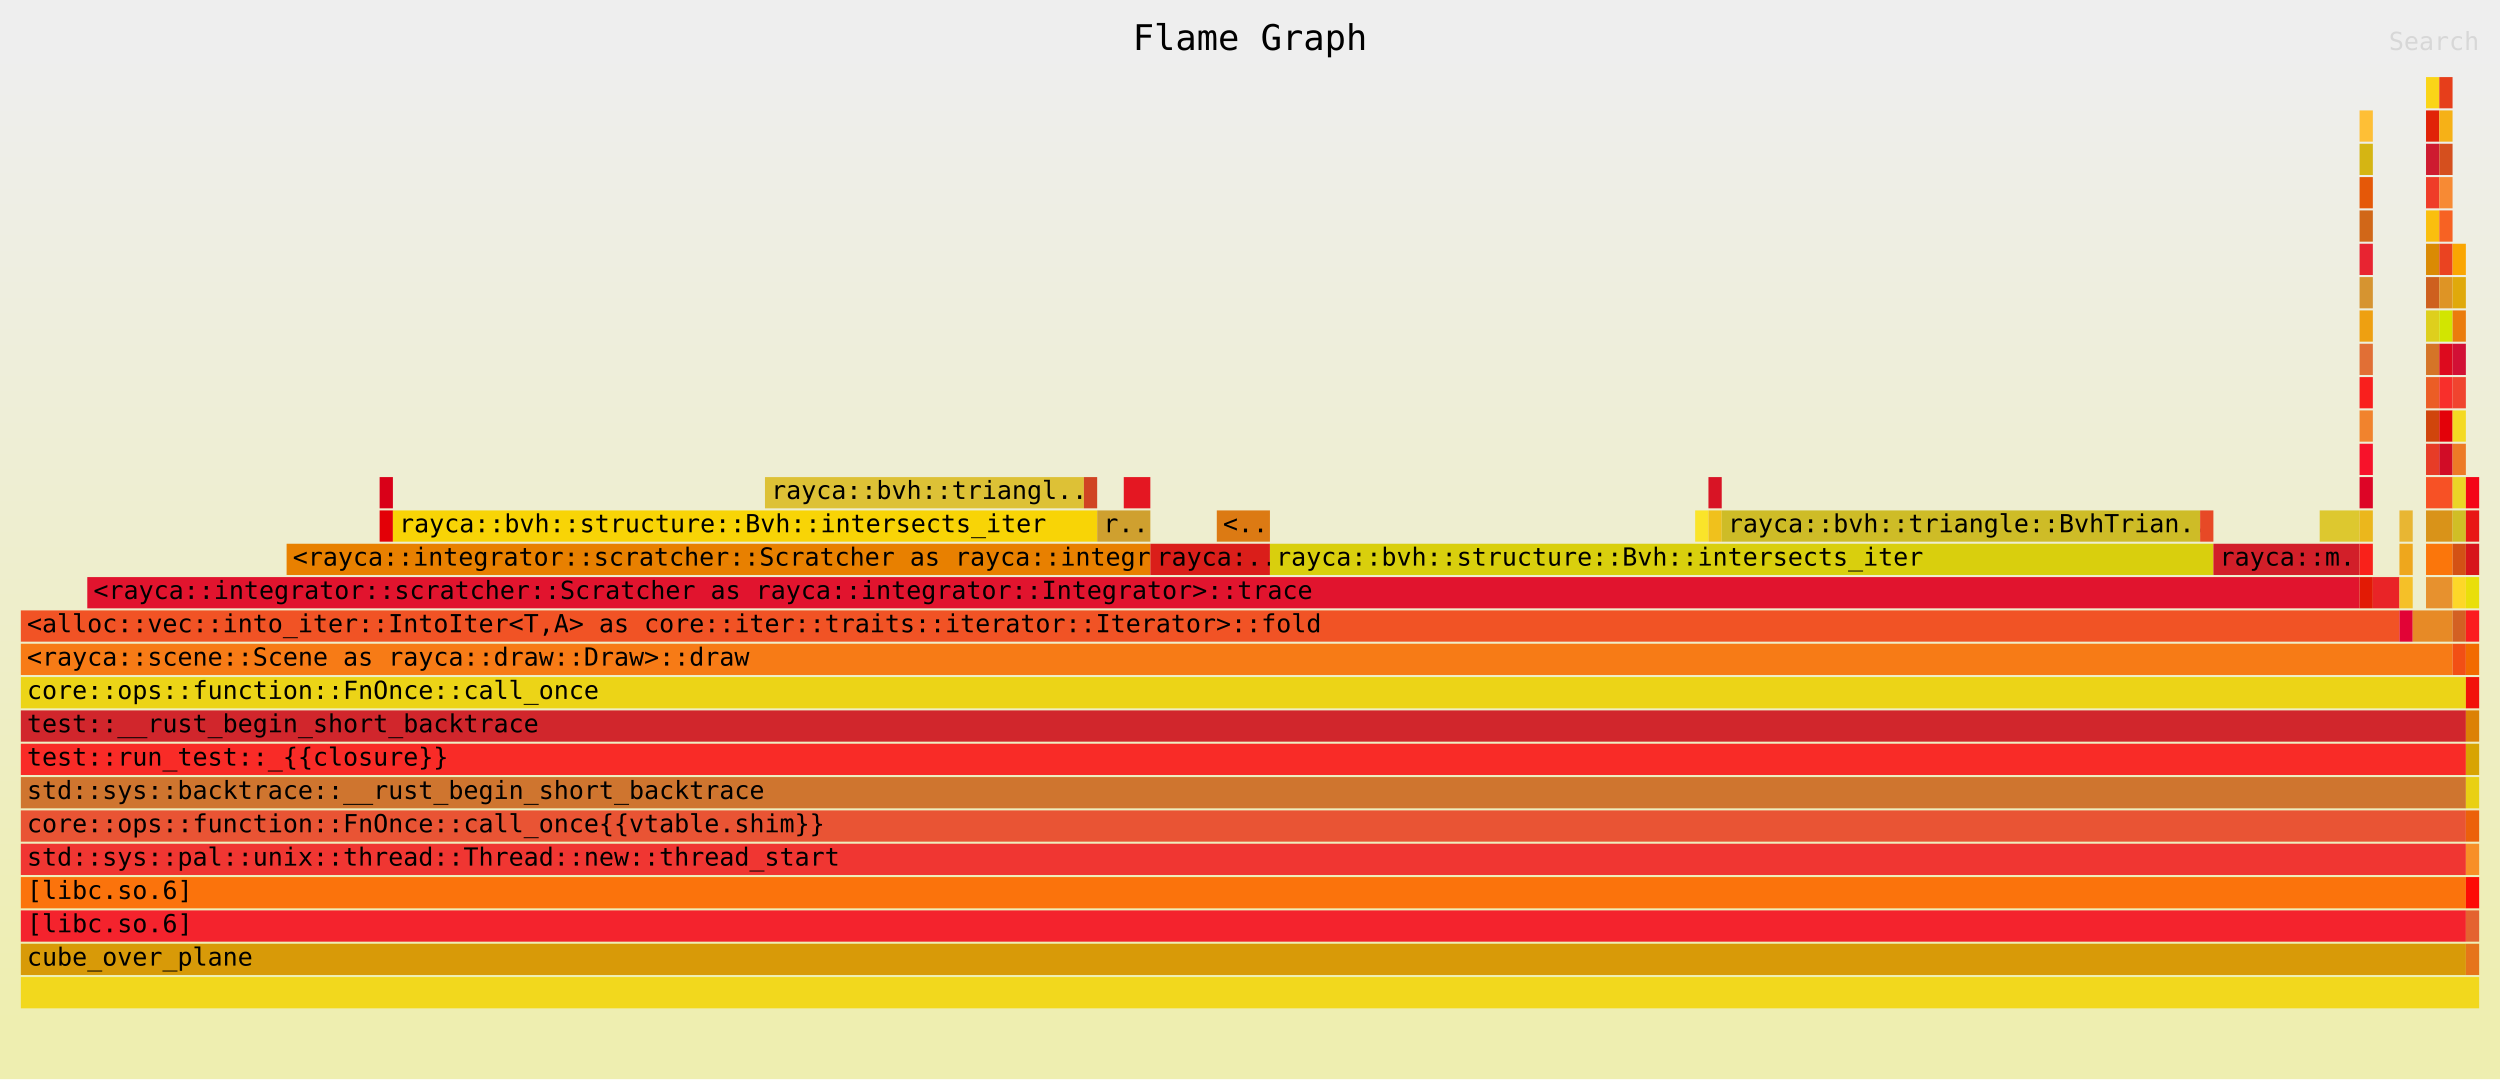
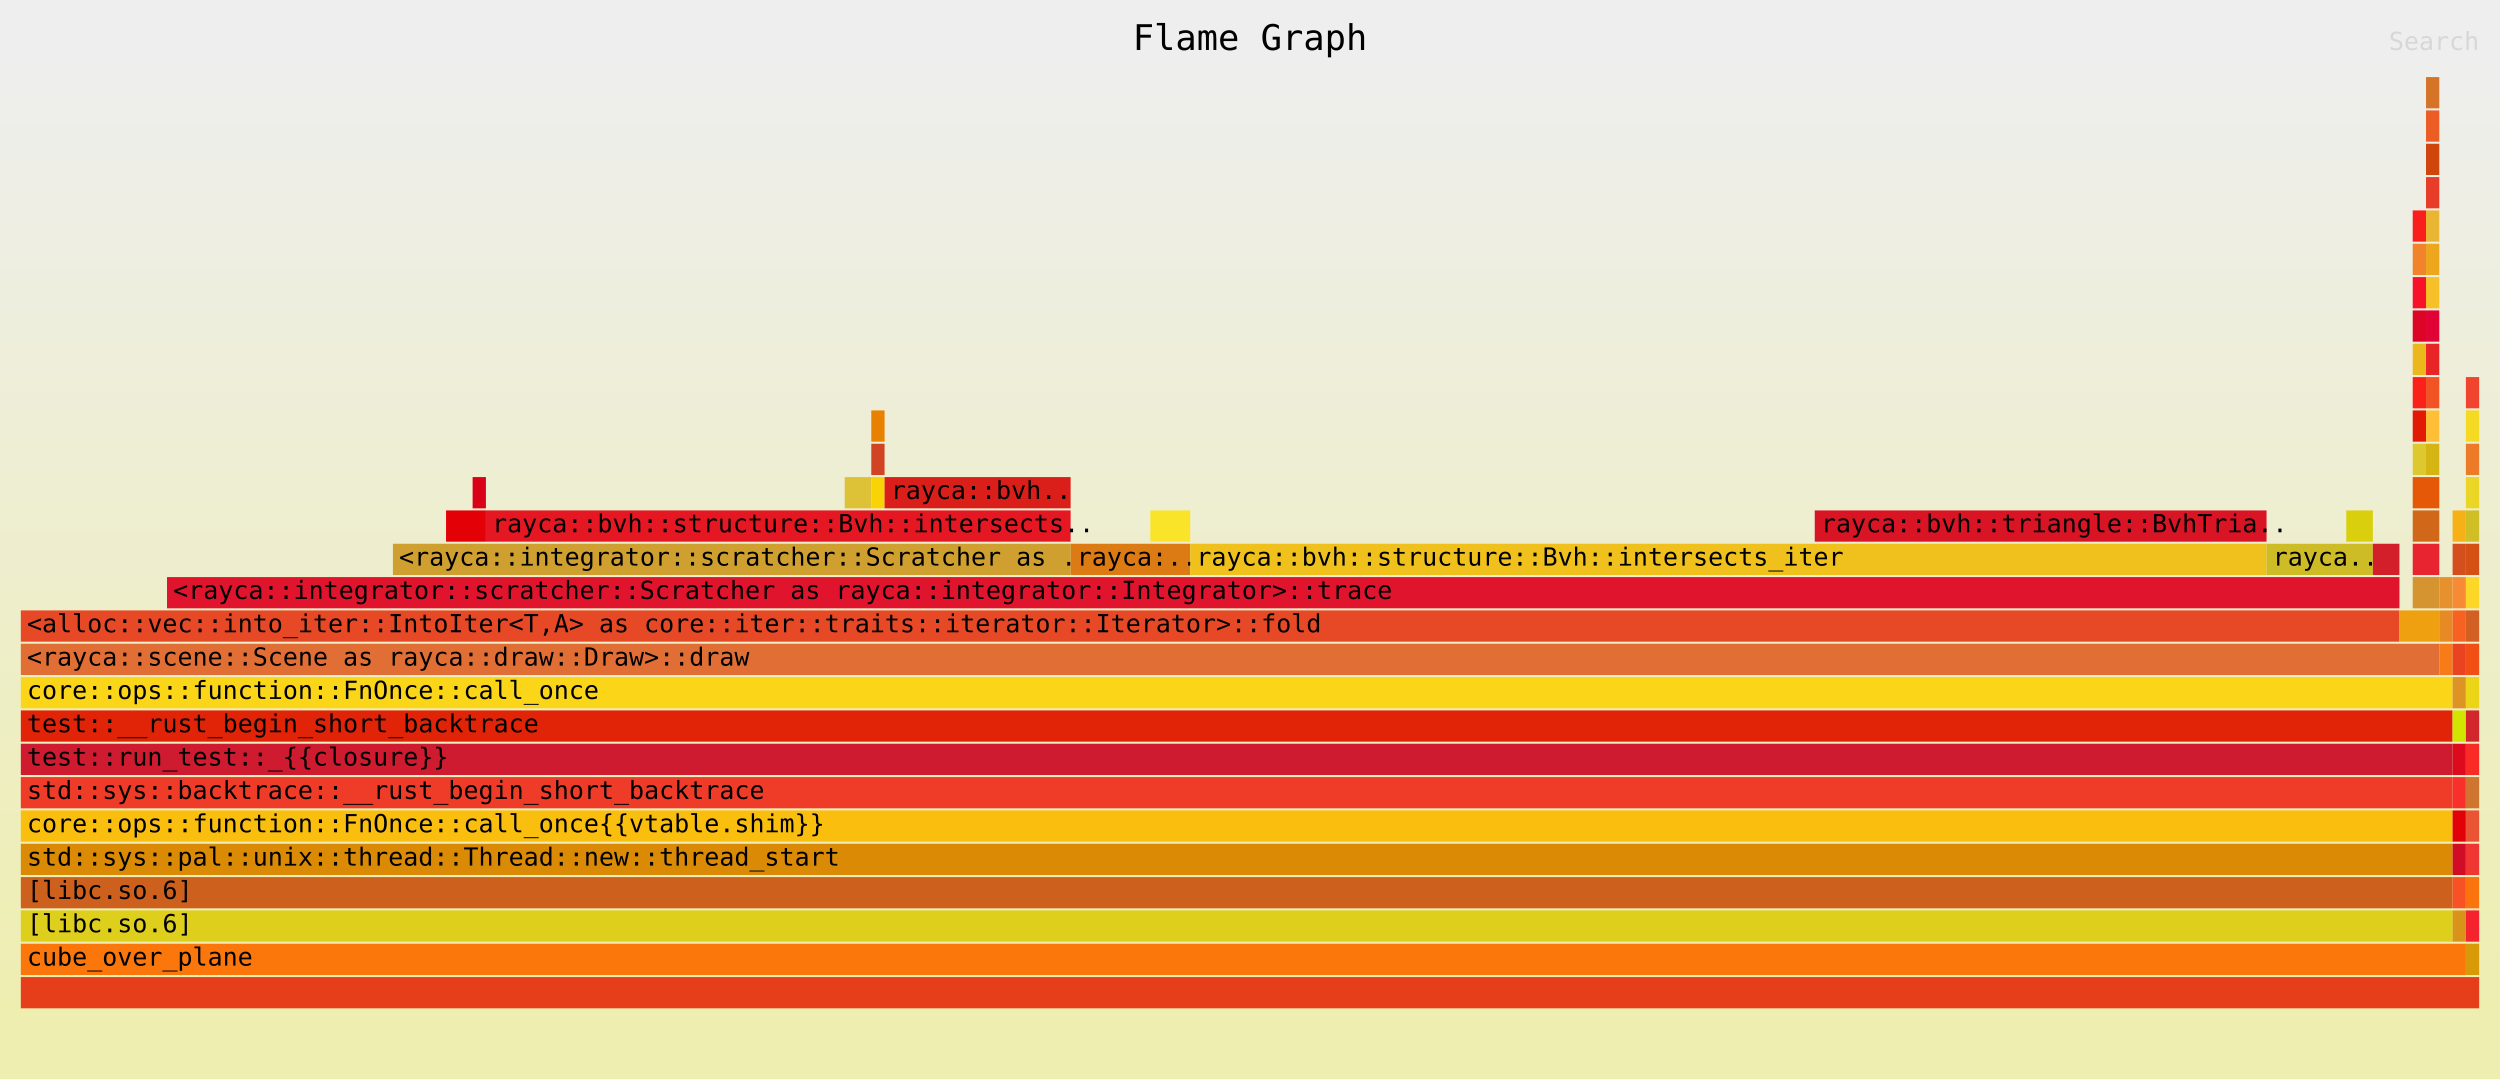
<svg xmlns="http://www.w3.org/2000/svg" xmlns:ns1="http://github.com/jonhoo/inferno" version="1.1" width="1200" height="518" viewBox="0 0 1200 518">
  <defs>
    <linearGradient id="background" y1="0" y2="1" x1="0" x2="0">
      <stop stop-color="#eeeeee" offset="5%" />
      <stop stop-color="#eeeeb0" offset="95%" />
    </linearGradient>
  </defs>
  <style type="text/css">
text { font-family:monospace; font-size:12px }
#title { text-anchor:middle; font-size:17px; }
#matched { text-anchor:end; }
#search { text-anchor:end; opacity:0.1; cursor:pointer; }
#search:hover, #search.show { opacity:1; }
#subtitle { text-anchor:middle; font-color:rgb(160,160,160); }
#unzoom { cursor:pointer; }
#frames &gt; *:hover { stroke:black; stroke-width:0.5; cursor:pointer; }
.hide { display:none; }
.parent { opacity:0.5; }
</style>
  <rect x="0" y="0" width="100%" height="518" fill="url(#background)" />
  <text id="title" fill="rgb(0,0,0)" x="50%" y="24.00">Flame Graph</text>
  <text id="details" fill="rgb(0,0,0)" x="10" y="501.00"> </text>
  <text id="unzoom" class="hide" fill="rgb(0,0,0)" x="10" y="24.00">Reset Zoom</text>
  <text id="search" fill="rgb(0,0,0)" x="1190" y="24.00">Search</text>
  <text id="matched" fill="rgb(0,0,0)" x="1190" y="501.00"> </text>
  <svg id="frames" x="10" width="1180" total_samples="185556665">
    <g>
-       <rect x="14.595%" y="245" width="0.54%" height="15" fill="rgb(227,0,7)" ns1:x="27081243" ns1:w="1003009" />
-       <text x="14.845%" y="255.50" />
-     </g>
-     <g>
-       <rect x="14.595%" y="229" width="0.54%" height="15" fill="rgb(217,0,24)" ns1:x="27081243" ns1:w="1003009" />
-       <text x="14.845%" y="239.50" />
-     </g>
-     <g>
-       <rect x="30.27%" y="229" width="12.973%" height="15" fill="rgb(221,193,54)" ns1:x="56168504" ns1:w="24072216" />
-       <text x="30.52%" y="239.50">rayca::bvh::triangl..</text>
-     </g>
-     <g>
-       <rect x="15.135%" y="245" width="28.649%" height="15" fill="rgb(248,212,6)" ns1:x="28084252" ns1:w="53159477" />
-       <text x="15.385%" y="255.50">rayca::bvh::structure::Bvh::intersects_iter</text>
-     </g>
-     <g>
-       <rect x="43.243%" y="229" width="0.54%" height="15" fill="rgb(208,68,35)" ns1:x="80240720" ns1:w="1003009" />
-       <text x="43.493%" y="239.50" />
-     </g>
-     <g>
-       <rect x="10.811%" y="261" width="35.135%" height="15" fill="rgb(232,128,0)" ns1:x="20060180" ns1:w="65195585" />
-       <text x="11.061%" y="271.50">&lt;rayca::integrator::scratcher::Scratcher as rayca::integr..</text>
-     </g>
-     <g>
-       <rect x="43.784%" y="245" width="2.162%" height="15" fill="rgb(207,160,47)" ns1:x="81243729" ns1:w="4012036" />
-       <text x="44.034%" y="255.50">r..</text>
-     </g>
-     <g>
-       <rect x="44.865%" y="229" width="1.081%" height="15" fill="rgb(228,23,34)" ns1:x="83249747" ns1:w="2006018" />
-       <text x="45.115%" y="239.50" />
-     </g>
-     <g>
-       <rect x="45.946%" y="261" width="4.865%" height="15" fill="rgb(218,30,26)" ns1:x="85255765" ns1:w="9027081" />
-       <text x="46.196%" y="271.50">rayca:..</text>
-     </g>
-     <g>
-       <rect x="48.649%" y="245" width="2.162%" height="15" fill="rgb(220,122,19)" ns1:x="90270810" ns1:w="4012036" />
-       <text x="48.899%" y="255.50">&lt;..</text>
-     </g>
-     <g>
-       <rect x="68.108%" y="245" width="0.54%" height="15" fill="rgb(250,228,42)" ns1:x="126379134" ns1:w="1003009" />
-       <text x="68.358%" y="255.50" />
-     </g>
-     <g>
-       <rect x="68.649%" y="245" width="0.54%" height="15" fill="rgb(240,193,28)" ns1:x="127382143" ns1:w="1003009" />
-       <text x="68.899%" y="255.50" />
-     </g>
-     <g>
-       <rect x="68.649%" y="229" width="0.54%" height="15" fill="rgb(216,20,37)" ns1:x="127382143" ns1:w="1003009" />
-       <text x="68.899%" y="239.50" />
-     </g>
-     <g>
-       <rect x="69.189%" y="245" width="19.459%" height="15" fill="rgb(206,188,39)" ns1:x="128385152" ns1:w="36108324" />
-       <text x="69.439%" y="255.50">rayca::bvh::triangle::BvhTrian..</text>
-     </g>
-     <g>
-       <rect x="50.811%" y="261" width="38.378%" height="15" fill="rgb(217,207,13)" ns1:x="94282846" ns1:w="71213639" />
-       <text x="51.061%" y="271.50">rayca::bvh::structure::Bvh::intersects_iter</text>
-     </g>
-     <g>
-       <rect x="88.649%" y="245" width="0.54%" height="15" fill="rgb(231,73,38)" ns1:x="164493476" ns1:w="1003009" />
-       <text x="88.899%" y="255.50" />
-     </g>
-     <g>
-       <rect x="2.703%" y="277" width="92.432%" height="15" fill="rgb(225,20,46)" ns1:x="5015045" ns1:w="171514539" />
-       <text x="2.953%" y="287.50">&lt;rayca::integrator::scratcher::Scratcher as rayca::integrator::Integrator&gt;::trace</text>
-     </g>
-     <g>
-       <rect x="89.189%" y="261" width="5.946%" height="15" fill="rgb(210,31,41)" ns1:x="165496485" ns1:w="11033099" />
-       <text x="89.439%" y="271.50">rayca::m..</text>
-     </g>
-     <g>
-       <rect x="93.513%" y="245" width="1.622%" height="15" fill="rgb(221,200,47)" ns1:x="173520557" ns1:w="3009027" />
-       <text x="93.763%" y="255.50" />
-     </g>
-     <g>
-       <rect x="95.135%" y="277" width="0.54%" height="15" fill="rgb(226,26,5)" ns1:x="176529584" ns1:w="1003009" />
-       <text x="95.385%" y="287.50" />
-     </g>
-     <g>
-       <rect x="95.135%" y="261" width="0.54%" height="15" fill="rgb(249,33,26)" ns1:x="176529584" ns1:w="1003009" />
-       <text x="95.385%" y="271.50" />
-     </g>
-     <g>
-       <rect x="95.135%" y="245" width="0.54%" height="15" fill="rgb(235,183,28)" ns1:x="176529584" ns1:w="1003009" />
-       <text x="95.385%" y="255.50" />
-     </g>
-     <g>
-       <rect x="95.135%" y="229" width="0.54%" height="15" fill="rgb(221,5,38)" ns1:x="176529584" ns1:w="1003009" />
-       <text x="95.385%" y="239.50" />
-     </g>
-     <g>
-       <rect x="95.135%" y="213" width="0.54%" height="15" fill="rgb(247,18,42)" ns1:x="176529584" ns1:w="1003009" />
-       <text x="95.385%" y="223.50" />
-     </g>
-     <g>
-       <rect x="95.135%" y="197" width="0.54%" height="15" fill="rgb(241,131,45)" ns1:x="176529584" ns1:w="1003009" />
-       <text x="95.385%" y="207.50" />
-     </g>
-     <g>
-       <rect x="95.135%" y="181" width="0.54%" height="15" fill="rgb(249,31,29)" ns1:x="176529584" ns1:w="1003009" />
-       <text x="95.385%" y="191.50" />
-     </g>
-     <g>
-       <rect x="95.135%" y="165" width="0.54%" height="15" fill="rgb(225,111,53)" ns1:x="176529584" ns1:w="1003009" />
-       <text x="95.385%" y="175.50" />
-     </g>
-     <g>
-       <rect x="95.135%" y="149" width="0.54%" height="15" fill="rgb(238,160,17)" ns1:x="176529584" ns1:w="1003009" />
-       <text x="95.385%" y="159.50" />
-     </g>
-     <g>
-       <rect x="95.135%" y="133" width="0.54%" height="15" fill="rgb(214,148,48)" ns1:x="176529584" ns1:w="1003009" />
-       <text x="95.385%" y="143.50" />
-     </g>
-     <g>
-       <rect x="95.135%" y="117" width="0.54%" height="15" fill="rgb(232,36,49)" ns1:x="176529584" ns1:w="1003009" />
-       <text x="95.385%" y="127.50" />
-     </g>
-     <g>
-       <rect x="95.135%" y="101" width="0.54%" height="15" fill="rgb(209,103,24)" ns1:x="176529584" ns1:w="1003009" />
-       <text x="95.385%" y="111.50" />
-     </g>
-     <g>
-       <rect x="95.135%" y="85" width="0.54%" height="15" fill="rgb(229,88,8)" ns1:x="176529584" ns1:w="1003009" />
-       <text x="95.385%" y="95.50" />
-     </g>
-     <g>
-       <rect x="95.135%" y="69" width="0.54%" height="15" fill="rgb(213,181,19)" ns1:x="176529584" ns1:w="1003009" />
-       <text x="95.385%" y="79.50" />
-     </g>
-     <g>
-       <rect x="95.135%" y="53" width="0.54%" height="15" fill="rgb(254,191,54)" ns1:x="176529584" ns1:w="1003009" />
-       <text x="95.385%" y="63.50" />
-     </g>
-     <g>
-       <rect x="0%" y="293" width="96.757%" height="15" fill="rgb(241,83,37)" ns1:x="0" ns1:w="179538611" />
+       <rect x="17.297%" y="245" width="1.622%" height="15" fill="rgb(227,0,7)" ns1:x="32096288" ns1:w="3009027" />
+       <text x="17.547%" y="255.50" />
+     </g>
+     <g>
+       <rect x="18.378%" y="229" width="0.54%" height="15" fill="rgb(217,0,24)" ns1:x="34102306" ns1:w="1003009" />
+       <text x="18.628%" y="239.50" />
+     </g>
+     <g>
+       <rect x="33.514%" y="229" width="1.081%" height="15" fill="rgb(221,193,54)" ns1:x="62186558" ns1:w="2006018" />
+       <text x="33.764%" y="239.50" />
+     </g>
+     <g>
+       <rect x="34.595%" y="229" width="0.54%" height="15" fill="rgb(248,212,6)" ns1:x="64192576" ns1:w="1003009" />
+       <text x="34.845%" y="239.50" />
+     </g>
+     <g>
+       <rect x="34.595%" y="213" width="0.54%" height="15" fill="rgb(208,68,35)" ns1:x="64192576" ns1:w="1003009" />
+       <text x="34.845%" y="223.50" />
+     </g>
+     <g>
+       <rect x="34.595%" y="197" width="0.54%" height="15" fill="rgb(232,128,0)" ns1:x="64192576" ns1:w="1003009" />
+       <text x="34.845%" y="207.50" />
+     </g>
+     <g>
+       <rect x="15.135%" y="261" width="27.568%" height="15" fill="rgb(207,160,47)" ns1:x="28084252" ns1:w="51153459" />
+       <text x="15.385%" y="271.50">&lt;rayca::integrator::scratcher::Scratcher as ..</text>
+     </g>
+     <g>
+       <rect x="18.919%" y="245" width="23.784%" height="15" fill="rgb(228,23,34)" ns1:x="35105315" ns1:w="44132396" />
+       <text x="19.169%" y="255.50">rayca::bvh::structure::Bvh::intersects..</text>
+     </g>
+     <g>
+       <rect x="35.135%" y="229" width="7.568%" height="15" fill="rgb(218,30,26)" ns1:x="65195585" ns1:w="14042126" />
+       <text x="35.385%" y="239.50">rayca::bvh..</text>
+     </g>
+     <g>
+       <rect x="42.703%" y="261" width="4.865%" height="15" fill="rgb(220,122,19)" ns1:x="79237711" ns1:w="9027081" />
+       <text x="42.953%" y="271.50">rayca:..</text>
+     </g>
+     <g>
+       <rect x="45.946%" y="245" width="1.622%" height="15" fill="rgb(250,228,42)" ns1:x="85255765" ns1:w="3009027" />
+       <text x="46.196%" y="255.50" />
+     </g>
+     <g>
+       <rect x="47.568%" y="261" width="43.784%" height="15" fill="rgb(240,193,28)" ns1:x="88264792" ns1:w="81243729" />
+       <text x="47.818%" y="271.50">rayca::bvh::structure::Bvh::intersects_iter</text>
+     </g>
+     <g>
+       <rect x="72.973%" y="245" width="18.378%" height="15" fill="rgb(216,20,37)" ns1:x="135406215" ns1:w="34102306" />
+       <text x="73.223%" y="255.50">rayca::bvh::triangle::BvhTria..</text>
+     </g>
+     <g>
+       <rect x="91.351%" y="261" width="4.324%" height="15" fill="rgb(206,188,39)" ns1:x="169508521" ns1:w="8024072" />
+       <text x="91.601%" y="271.50">rayca..</text>
+     </g>
+     <g>
+       <rect x="94.595%" y="245" width="1.081%" height="15" fill="rgb(217,207,13)" ns1:x="175526575" ns1:w="2006018" />
+       <text x="94.845%" y="255.50" />
+     </g>
+     <g>
+       <rect x="0%" y="293" width="96.757%" height="15" fill="rgb(231,73,38)" ns1:x="0" ns1:w="179538611" />
      <text x="0.25%" y="303.50">&lt;alloc::vec::into_iter::IntoIter&lt;T,A&gt; as core::iter::traits::iterator::Iterator&gt;::fold</text>
    </g>
    <g>
-       <rect x="95.676%" y="277" width="1.081%" height="15" fill="rgb(233,36,39)" ns1:x="177532593" ns1:w="2006018" />
-       <text x="95.926%" y="287.50" />
-     </g>
-     <g>
-       <rect x="96.757%" y="293" width="0.54%" height="15" fill="rgb(226,3,54)" ns1:x="179538611" ns1:w="1003009" />
+       <rect x="5.946%" y="277" width="90.811%" height="15" fill="rgb(225,20,46)" ns1:x="11033099" ns1:w="168505512" />
+       <text x="6.196%" y="287.50">&lt;rayca::integrator::scratcher::Scratcher as rayca::integrator::Integrator&gt;::trace</text>
+     </g>
+     <g>
+       <rect x="95.676%" y="261" width="1.081%" height="15" fill="rgb(210,31,41)" ns1:x="177532593" ns1:w="2006018" />
+       <text x="95.926%" y="271.50" />
+     </g>
+     <g>
+       <rect x="97.297%" y="213" width="0.54%" height="15" fill="rgb(221,200,47)" ns1:x="180541620" ns1:w="1003009" />
+       <text x="97.547%" y="223.50" />
+     </g>
+     <g>
+       <rect x="97.297%" y="197" width="0.54%" height="15" fill="rgb(226,26,5)" ns1:x="180541620" ns1:w="1003009" />
+       <text x="97.547%" y="207.50" />
+     </g>
+     <g>
+       <rect x="97.297%" y="181" width="0.54%" height="15" fill="rgb(249,33,26)" ns1:x="180541620" ns1:w="1003009" />
+       <text x="97.547%" y="191.50" />
+     </g>
+     <g>
+       <rect x="97.297%" y="165" width="0.54%" height="15" fill="rgb(235,183,28)" ns1:x="180541620" ns1:w="1003009" />
+       <text x="97.547%" y="175.50" />
+     </g>
+     <g>
+       <rect x="97.297%" y="149" width="0.54%" height="15" fill="rgb(221,5,38)" ns1:x="180541620" ns1:w="1003009" />
+       <text x="97.547%" y="159.50" />
+     </g>
+     <g>
+       <rect x="97.297%" y="133" width="0.54%" height="15" fill="rgb(247,18,42)" ns1:x="180541620" ns1:w="1003009" />
+       <text x="97.547%" y="143.50" />
+     </g>
+     <g>
+       <rect x="97.297%" y="117" width="0.54%" height="15" fill="rgb(241,131,45)" ns1:x="180541620" ns1:w="1003009" />
+       <text x="97.547%" y="127.50" />
+     </g>
+     <g>
+       <rect x="97.297%" y="101" width="0.54%" height="15" fill="rgb(249,31,29)" ns1:x="180541620" ns1:w="1003009" />
+       <text x="97.547%" y="111.50" />
+     </g>
+     <g>
+       <rect x="0%" y="309" width="98.378%" height="15" fill="rgb(225,111,53)" ns1:x="0" ns1:w="182547638" />
+       <text x="0.25%" y="319.50">&lt;rayca::scene::Scene as rayca::draw::Draw&gt;::draw</text>
+     </g>
+     <g>
+       <rect x="96.757%" y="293" width="1.622%" height="15" fill="rgb(238,160,17)" ns1:x="179538611" ns1:w="3009027" />
      <text x="97.007%" y="303.50" />
    </g>
    <g>
-       <rect x="96.757%" y="277" width="0.54%" height="15" fill="rgb(245,192,40)" ns1:x="179538611" ns1:w="1003009" />
-       <text x="97.007%" y="287.50" />
-     </g>
-     <g>
-       <rect x="96.757%" y="261" width="0.54%" height="15" fill="rgb(238,167,29)" ns1:x="179538611" ns1:w="1003009" />
-       <text x="97.007%" y="271.50" />
-     </g>
-     <g>
-       <rect x="96.757%" y="245" width="0.54%" height="15" fill="rgb(232,182,51)" ns1:x="179538611" ns1:w="1003009" />
-       <text x="97.007%" y="255.50" />
-     </g>
-     <g>
-       <rect x="97.838%" y="213" width="0.54%" height="15" fill="rgb(231,60,39)" ns1:x="181544629" ns1:w="1003009" />
+       <rect x="97.297%" y="277" width="1.081%" height="15" fill="rgb(214,148,48)" ns1:x="180541620" ns1:w="2006018" />
+       <text x="97.547%" y="287.50" />
+     </g>
+     <g>
+       <rect x="97.297%" y="261" width="1.081%" height="15" fill="rgb(232,36,49)" ns1:x="180541620" ns1:w="2006018" />
+       <text x="97.547%" y="271.50" />
+     </g>
+     <g>
+       <rect x="97.297%" y="245" width="1.081%" height="15" fill="rgb(209,103,24)" ns1:x="180541620" ns1:w="2006018" />
+       <text x="97.547%" y="255.50" />
+     </g>
+     <g>
+       <rect x="97.297%" y="229" width="1.081%" height="15" fill="rgb(229,88,8)" ns1:x="180541620" ns1:w="2006018" />
+       <text x="97.547%" y="239.50" />
+     </g>
+     <g>
+       <rect x="97.838%" y="213" width="0.54%" height="15" fill="rgb(213,181,19)" ns1:x="181544629" ns1:w="1003009" />
      <text x="98.088%" y="223.50" />
    </g>
    <g>
-       <rect x="97.838%" y="197" width="0.54%" height="15" fill="rgb(208,69,12)" ns1:x="181544629" ns1:w="1003009" />
+       <rect x="97.838%" y="197" width="0.54%" height="15" fill="rgb(254,191,54)" ns1:x="181544629" ns1:w="1003009" />
      <text x="98.088%" y="207.50" />
    </g>
    <g>
-       <rect x="97.838%" y="181" width="0.54%" height="15" fill="rgb(235,93,37)" ns1:x="181544629" ns1:w="1003009" />
+       <rect x="97.838%" y="181" width="0.54%" height="15" fill="rgb(241,83,37)" ns1:x="181544629" ns1:w="1003009" />
      <text x="98.088%" y="191.50" />
    </g>
    <g>
-       <rect x="97.838%" y="165" width="0.54%" height="15" fill="rgb(213,116,39)" ns1:x="181544629" ns1:w="1003009" />
+       <rect x="97.838%" y="165" width="0.54%" height="15" fill="rgb(233,36,39)" ns1:x="181544629" ns1:w="1003009" />
      <text x="98.088%" y="175.50" />
    </g>
    <g>
-       <rect x="97.838%" y="149" width="0.54%" height="15" fill="rgb(222,207,29)" ns1:x="181544629" ns1:w="1003009" />
+       <rect x="97.838%" y="149" width="0.54%" height="15" fill="rgb(226,3,54)" ns1:x="181544629" ns1:w="1003009" />
      <text x="98.088%" y="159.50" />
    </g>
    <g>
-       <rect x="97.838%" y="133" width="0.54%" height="15" fill="rgb(206,96,30)" ns1:x="181544629" ns1:w="1003009" />
+       <rect x="97.838%" y="133" width="0.54%" height="15" fill="rgb(245,192,40)" ns1:x="181544629" ns1:w="1003009" />
      <text x="98.088%" y="143.50" />
    </g>
    <g>
-       <rect x="97.838%" y="117" width="0.54%" height="15" fill="rgb(218,138,4)" ns1:x="181544629" ns1:w="1003009" />
+       <rect x="97.838%" y="117" width="0.54%" height="15" fill="rgb(238,167,29)" ns1:x="181544629" ns1:w="1003009" />
      <text x="98.088%" y="127.50" />
    </g>
    <g>
-       <rect x="97.838%" y="101" width="0.54%" height="15" fill="rgb(250,191,14)" ns1:x="181544629" ns1:w="1003009" />
+       <rect x="97.838%" y="101" width="0.54%" height="15" fill="rgb(232,182,51)" ns1:x="181544629" ns1:w="1003009" />
      <text x="98.088%" y="111.50" />
    </g>
    <g>
-       <rect x="97.838%" y="85" width="0.54%" height="15" fill="rgb(239,60,40)" ns1:x="181544629" ns1:w="1003009" />
+       <rect x="97.838%" y="85" width="0.54%" height="15" fill="rgb(231,60,39)" ns1:x="181544629" ns1:w="1003009" />
      <text x="98.088%" y="95.50" />
    </g>
    <g>
-       <rect x="97.838%" y="69" width="0.54%" height="15" fill="rgb(206,27,48)" ns1:x="181544629" ns1:w="1003009" />
+       <rect x="97.838%" y="69" width="0.54%" height="15" fill="rgb(208,69,12)" ns1:x="181544629" ns1:w="1003009" />
      <text x="98.088%" y="79.50" />
    </g>
    <g>
-       <rect x="97.838%" y="53" width="0.54%" height="15" fill="rgb(225,35,8)" ns1:x="181544629" ns1:w="1003009" />
+       <rect x="97.838%" y="53" width="0.54%" height="15" fill="rgb(235,93,37)" ns1:x="181544629" ns1:w="1003009" />
      <text x="98.088%" y="63.50" />
    </g>
    <g>
-       <rect x="97.838%" y="37" width="0.54%" height="15" fill="rgb(250,213,24)" ns1:x="181544629" ns1:w="1003009" />
+       <rect x="97.838%" y="37" width="0.54%" height="15" fill="rgb(213,116,39)" ns1:x="181544629" ns1:w="1003009" />
      <text x="98.088%" y="47.50" />
    </g>
    <g>
-       <rect x="0%" y="309" width="98.919%" height="15" fill="rgb(247,123,22)" ns1:x="0" ns1:w="183550647" />
-       <text x="0.25%" y="319.50">&lt;rayca::scene::Scene as rayca::draw::Draw&gt;::draw</text>
-     </g>
-     <g>
-       <rect x="97.297%" y="293" width="1.622%" height="15" fill="rgb(231,138,38)" ns1:x="180541620" ns1:w="3009027" />
-       <text x="97.547%" y="303.50" />
-     </g>
-     <g>
-       <rect x="97.838%" y="277" width="1.081%" height="15" fill="rgb(231,145,46)" ns1:x="181544629" ns1:w="2006018" />
-       <text x="98.088%" y="287.50" />
-     </g>
-     <g>
-       <rect x="97.838%" y="261" width="1.081%" height="15" fill="rgb(251,118,11)" ns1:x="181544629" ns1:w="2006018" />
-       <text x="98.088%" y="271.50" />
-     </g>
-     <g>
-       <rect x="97.838%" y="245" width="1.081%" height="15" fill="rgb(217,147,25)" ns1:x="181544629" ns1:w="2006018" />
-       <text x="98.088%" y="255.50" />
-     </g>
-     <g>
-       <rect x="97.838%" y="229" width="1.081%" height="15" fill="rgb(247,81,37)" ns1:x="181544629" ns1:w="2006018" />
-       <text x="98.088%" y="239.50" />
-     </g>
-     <g>
-       <rect x="98.378%" y="213" width="0.54%" height="15" fill="rgb(209,12,38)" ns1:x="182547638" ns1:w="1003009" />
-       <text x="98.628%" y="223.50" />
-     </g>
-     <g>
-       <rect x="98.378%" y="197" width="0.54%" height="15" fill="rgb(227,1,9)" ns1:x="182547638" ns1:w="1003009" />
-       <text x="98.628%" y="207.50" />
-     </g>
-     <g>
-       <rect x="98.378%" y="181" width="0.54%" height="15" fill="rgb(248,47,43)" ns1:x="182547638" ns1:w="1003009" />
-       <text x="98.628%" y="191.50" />
-     </g>
-     <g>
-       <rect x="98.378%" y="165" width="0.54%" height="15" fill="rgb(221,10,30)" ns1:x="182547638" ns1:w="1003009" />
-       <text x="98.628%" y="175.50" />
-     </g>
-     <g>
-       <rect x="98.378%" y="149" width="0.54%" height="15" fill="rgb(210,229,1)" ns1:x="182547638" ns1:w="1003009" />
-       <text x="98.628%" y="159.50" />
-     </g>
-     <g>
-       <rect x="98.378%" y="133" width="0.54%" height="15" fill="rgb(222,148,37)" ns1:x="182547638" ns1:w="1003009" />
-       <text x="98.628%" y="143.50" />
-     </g>
-     <g>
-       <rect x="98.378%" y="117" width="0.54%" height="15" fill="rgb(234,67,33)" ns1:x="182547638" ns1:w="1003009" />
-       <text x="98.628%" y="127.50" />
-     </g>
-     <g>
-       <rect x="98.378%" y="101" width="0.54%" height="15" fill="rgb(247,98,35)" ns1:x="182547638" ns1:w="1003009" />
-       <text x="98.628%" y="111.50" />
-     </g>
-     <g>
-       <rect x="98.378%" y="85" width="0.54%" height="15" fill="rgb(247,138,52)" ns1:x="182547638" ns1:w="1003009" />
-       <text x="98.628%" y="95.50" />
-     </g>
-     <g>
-       <rect x="98.378%" y="69" width="0.54%" height="15" fill="rgb(213,79,30)" ns1:x="182547638" ns1:w="1003009" />
-       <text x="98.628%" y="79.50" />
-     </g>
-     <g>
-       <rect x="98.378%" y="53" width="0.54%" height="15" fill="rgb(246,177,23)" ns1:x="182547638" ns1:w="1003009" />
-       <text x="98.628%" y="63.50" />
-     </g>
-     <g>
-       <rect x="98.378%" y="37" width="0.54%" height="15" fill="rgb(230,62,27)" ns1:x="182547638" ns1:w="1003009" />
-       <text x="98.628%" y="47.50" />
-     </g>
-     <g>
-       <rect x="0%" y="453" width="99.46%" height="15" fill="rgb(216,154,8)" ns1:x="0" ns1:w="184553656" />
+       <rect x="0%" y="437" width="98.919%" height="15" fill="rgb(222,207,29)" ns1:x="0" ns1:w="183550647" />
+       <text x="0.25%" y="447.50">[libc.so.6]</text>
+     </g>
+     <g>
+       <rect x="0%" y="421" width="98.919%" height="15" fill="rgb(206,96,30)" ns1:x="0" ns1:w="183550647" />
+       <text x="0.25%" y="431.50">[libc.so.6]</text>
+     </g>
+     <g>
+       <rect x="0%" y="405" width="98.919%" height="15" fill="rgb(218,138,4)" ns1:x="0" ns1:w="183550647" />
+       <text x="0.25%" y="415.50">std::sys::pal::unix::thread::Thread::new::thread_start</text>
+     </g>
+     <g>
+       <rect x="0%" y="389" width="98.919%" height="15" fill="rgb(250,191,14)" ns1:x="0" ns1:w="183550647" />
+       <text x="0.25%" y="399.50">core::ops::function::FnOnce::call_once{{vtable.shim}}</text>
+     </g>
+     <g>
+       <rect x="0%" y="373" width="98.919%" height="15" fill="rgb(239,60,40)" ns1:x="0" ns1:w="183550647" />
+       <text x="0.25%" y="383.50">std::sys::backtrace::__rust_begin_short_backtrace</text>
+     </g>
+     <g>
+       <rect x="0%" y="357" width="98.919%" height="15" fill="rgb(206,27,48)" ns1:x="0" ns1:w="183550647" />
+       <text x="0.25%" y="367.50">test::run_test::_{{closure}}</text>
+     </g>
+     <g>
+       <rect x="0%" y="341" width="98.919%" height="15" fill="rgb(225,35,8)" ns1:x="0" ns1:w="183550647" />
+       <text x="0.25%" y="351.50">test::__rust_begin_short_backtrace</text>
+     </g>
+     <g>
+       <rect x="0%" y="325" width="98.919%" height="15" fill="rgb(250,213,24)" ns1:x="0" ns1:w="183550647" />
+       <text x="0.25%" y="335.50">core::ops::function::FnOnce::call_once</text>
+     </g>
+     <g>
+       <rect x="98.378%" y="309" width="0.54%" height="15" fill="rgb(247,123,22)" ns1:x="182547638" ns1:w="1003009" />
+       <text x="98.628%" y="319.50" />
+     </g>
+     <g>
+       <rect x="98.378%" y="293" width="0.54%" height="15" fill="rgb(231,138,38)" ns1:x="182547638" ns1:w="1003009" />
+       <text x="98.628%" y="303.50" />
+     </g>
+     <g>
+       <rect x="98.378%" y="277" width="0.54%" height="15" fill="rgb(231,145,46)" ns1:x="182547638" ns1:w="1003009" />
+       <text x="98.628%" y="287.50" />
+     </g>
+     <g>
+       <rect x="0%" y="453" width="99.46%" height="15" fill="rgb(251,118,11)" ns1:x="0" ns1:w="184553656" />
      <text x="0.25%" y="463.50">cube_over_plane</text>
    </g>
    <g>
-       <rect x="0%" y="437" width="99.46%" height="15" fill="rgb(244,35,45)" ns1:x="0" ns1:w="184553656" />
-       <text x="0.25%" y="447.50">[libc.so.6]</text>
-     </g>
-     <g>
-       <rect x="0%" y="421" width="99.46%" height="15" fill="rgb(251,115,12)" ns1:x="0" ns1:w="184553656" />
-       <text x="0.25%" y="431.50">[libc.so.6]</text>
-     </g>
-     <g>
-       <rect x="0%" y="405" width="99.46%" height="15" fill="rgb(240,54,50)" ns1:x="0" ns1:w="184553656" />
-       <text x="0.25%" y="415.50">std::sys::pal::unix::thread::Thread::new::thread_start</text>
-     </g>
-     <g>
-       <rect x="0%" y="389" width="99.46%" height="15" fill="rgb(233,84,52)" ns1:x="0" ns1:w="184553656" />
-       <text x="0.25%" y="399.50">core::ops::function::FnOnce::call_once{{vtable.shim}}</text>
-     </g>
-     <g>
-       <rect x="0%" y="373" width="99.46%" height="15" fill="rgb(207,117,47)" ns1:x="0" ns1:w="184553656" />
-       <text x="0.25%" y="383.50">std::sys::backtrace::__rust_begin_short_backtrace</text>
-     </g>
-     <g>
-       <rect x="0%" y="357" width="99.46%" height="15" fill="rgb(249,43,39)" ns1:x="0" ns1:w="184553656" />
-       <text x="0.25%" y="367.50">test::run_test::_{{closure}}</text>
-     </g>
-     <g>
-       <rect x="0%" y="341" width="99.46%" height="15" fill="rgb(209,38,44)" ns1:x="0" ns1:w="184553656" />
-       <text x="0.25%" y="351.50">test::__rust_begin_short_backtrace</text>
-     </g>
-     <g>
-       <rect x="0%" y="325" width="99.46%" height="15" fill="rgb(236,212,23)" ns1:x="0" ns1:w="184553656" />
-       <text x="0.25%" y="335.50">core::ops::function::FnOnce::call_once</text>
-     </g>
-     <g>
-       <rect x="98.919%" y="309" width="0.54%" height="15" fill="rgb(242,79,21)" ns1:x="183550647" ns1:w="1003009" />
+       <rect x="98.919%" y="437" width="0.54%" height="15" fill="rgb(217,147,25)" ns1:x="183550647" ns1:w="1003009" />
+       <text x="99.169%" y="447.50" />
+     </g>
+     <g>
+       <rect x="98.919%" y="421" width="0.54%" height="15" fill="rgb(247,81,37)" ns1:x="183550647" ns1:w="1003009" />
+       <text x="99.169%" y="431.50" />
+     </g>
+     <g>
+       <rect x="98.919%" y="405" width="0.54%" height="15" fill="rgb(209,12,38)" ns1:x="183550647" ns1:w="1003009" />
+       <text x="99.169%" y="415.50" />
+     </g>
+     <g>
+       <rect x="98.919%" y="389" width="0.54%" height="15" fill="rgb(227,1,9)" ns1:x="183550647" ns1:w="1003009" />
+       <text x="99.169%" y="399.50" />
+     </g>
+     <g>
+       <rect x="98.919%" y="373" width="0.54%" height="15" fill="rgb(248,47,43)" ns1:x="183550647" ns1:w="1003009" />
+       <text x="99.169%" y="383.50" />
+     </g>
+     <g>
+       <rect x="98.919%" y="357" width="0.54%" height="15" fill="rgb(221,10,30)" ns1:x="183550647" ns1:w="1003009" />
+       <text x="99.169%" y="367.50" />
+     </g>
+     <g>
+       <rect x="98.919%" y="341" width="0.54%" height="15" fill="rgb(210,229,1)" ns1:x="183550647" ns1:w="1003009" />
+       <text x="99.169%" y="351.50" />
+     </g>
+     <g>
+       <rect x="98.919%" y="325" width="0.54%" height="15" fill="rgb(222,148,37)" ns1:x="183550647" ns1:w="1003009" />
+       <text x="99.169%" y="335.50" />
+     </g>
+     <g>
+       <rect x="98.919%" y="309" width="0.54%" height="15" fill="rgb(234,67,33)" ns1:x="183550647" ns1:w="1003009" />
      <text x="99.169%" y="319.50" />
    </g>
    <g>
-       <rect x="98.919%" y="293" width="0.54%" height="15" fill="rgb(211,96,35)" ns1:x="183550647" ns1:w="1003009" />
+       <rect x="98.919%" y="293" width="0.54%" height="15" fill="rgb(247,98,35)" ns1:x="183550647" ns1:w="1003009" />
      <text x="99.169%" y="303.50" />
    </g>
    <g>
-       <rect x="98.919%" y="277" width="0.54%" height="15" fill="rgb(253,215,40)" ns1:x="183550647" ns1:w="1003009" />
+       <rect x="98.919%" y="277" width="0.54%" height="15" fill="rgb(247,138,52)" ns1:x="183550647" ns1:w="1003009" />
      <text x="99.169%" y="287.50" />
    </g>
    <g>
-       <rect x="98.919%" y="261" width="0.54%" height="15" fill="rgb(211,81,21)" ns1:x="183550647" ns1:w="1003009" />
+       <rect x="98.919%" y="261" width="0.54%" height="15" fill="rgb(213,79,30)" ns1:x="183550647" ns1:w="1003009" />
      <text x="99.169%" y="271.50" />
    </g>
    <g>
-       <rect x="98.919%" y="245" width="0.54%" height="15" fill="rgb(208,190,38)" ns1:x="183550647" ns1:w="1003009" />
+       <rect x="98.919%" y="245" width="0.54%" height="15" fill="rgb(246,177,23)" ns1:x="183550647" ns1:w="1003009" />
      <text x="99.169%" y="255.50" />
    </g>
    <g>
-       <rect x="98.919%" y="229" width="0.54%" height="15" fill="rgb(235,213,38)" ns1:x="183550647" ns1:w="1003009" />
-       <text x="99.169%" y="239.50" />
-     </g>
-     <g>
-       <rect x="98.919%" y="213" width="0.54%" height="15" fill="rgb(237,122,38)" ns1:x="183550647" ns1:w="1003009" />
-       <text x="99.169%" y="223.50" />
-     </g>
-     <g>
-       <rect x="98.919%" y="197" width="0.54%" height="15" fill="rgb(244,218,35)" ns1:x="183550647" ns1:w="1003009" />
-       <text x="99.169%" y="207.50" />
-     </g>
-     <g>
-       <rect x="98.919%" y="181" width="0.54%" height="15" fill="rgb(240,68,47)" ns1:x="183550647" ns1:w="1003009" />
-       <text x="99.169%" y="191.50" />
-     </g>
-     <g>
-       <rect x="98.919%" y="165" width="0.54%" height="15" fill="rgb(210,16,53)" ns1:x="183550647" ns1:w="1003009" />
-       <text x="99.169%" y="175.50" />
-     </g>
-     <g>
-       <rect x="98.919%" y="149" width="0.54%" height="15" fill="rgb(235,124,12)" ns1:x="183550647" ns1:w="1003009" />
-       <text x="99.169%" y="159.50" />
-     </g>
-     <g>
-       <rect x="98.919%" y="133" width="0.54%" height="15" fill="rgb(224,169,11)" ns1:x="183550647" ns1:w="1003009" />
-       <text x="99.169%" y="143.50" />
-     </g>
-     <g>
-       <rect x="98.919%" y="117" width="0.54%" height="15" fill="rgb(250,166,2)" ns1:x="183550647" ns1:w="1003009" />
-       <text x="99.169%" y="127.50" />
-     </g>
-     <g>
-       <rect x="0%" y="469" width="100%" height="15" fill="rgb(242,216,29)" ns1:x="0" ns1:w="185556665" />
+       <rect x="0%" y="469" width="100%" height="15" fill="rgb(230,62,27)" ns1:x="0" ns1:w="185556665" />
      <text x="0.25%" y="479.50" />
    </g>
    <g>
-       <rect x="99.46%" y="453" width="0.54%" height="15" fill="rgb(230,116,27)" ns1:x="184553656" ns1:w="1003009" />
+       <rect x="99.46%" y="453" width="0.54%" height="15" fill="rgb(216,154,8)" ns1:x="184553656" ns1:w="1003009" />
      <text x="99.71%" y="463.50" />
    </g>
    <g>
-       <rect x="99.46%" y="437" width="0.54%" height="15" fill="rgb(228,99,48)" ns1:x="184553656" ns1:w="1003009" />
+       <rect x="99.46%" y="437" width="0.54%" height="15" fill="rgb(244,35,45)" ns1:x="184553656" ns1:w="1003009" />
      <text x="99.71%" y="447.50" />
    </g>
    <g>
-       <rect x="99.46%" y="421" width="0.54%" height="15" fill="rgb(253,11,6)" ns1:x="184553656" ns1:w="1003009" />
+       <rect x="99.46%" y="421" width="0.54%" height="15" fill="rgb(251,115,12)" ns1:x="184553656" ns1:w="1003009" />
      <text x="99.71%" y="431.50" />
    </g>
    <g>
-       <rect x="99.46%" y="405" width="0.54%" height="15" fill="rgb(247,143,39)" ns1:x="184553656" ns1:w="1003009" />
+       <rect x="99.46%" y="405" width="0.54%" height="15" fill="rgb(240,54,50)" ns1:x="184553656" ns1:w="1003009" />
      <text x="99.71%" y="415.50" />
    </g>
    <g>
-       <rect x="99.46%" y="389" width="0.54%" height="15" fill="rgb(236,97,10)" ns1:x="184553656" ns1:w="1003009" />
+       <rect x="99.46%" y="389" width="0.54%" height="15" fill="rgb(233,84,52)" ns1:x="184553656" ns1:w="1003009" />
      <text x="99.71%" y="399.50" />
    </g>
    <g>
-       <rect x="99.46%" y="373" width="0.54%" height="15" fill="rgb(233,208,19)" ns1:x="184553656" ns1:w="1003009" />
+       <rect x="99.46%" y="373" width="0.54%" height="15" fill="rgb(207,117,47)" ns1:x="184553656" ns1:w="1003009" />
      <text x="99.71%" y="383.50" />
    </g>
    <g>
-       <rect x="99.46%" y="357" width="0.54%" height="15" fill="rgb(216,164,2)" ns1:x="184553656" ns1:w="1003009" />
+       <rect x="99.46%" y="357" width="0.54%" height="15" fill="rgb(249,43,39)" ns1:x="184553656" ns1:w="1003009" />
      <text x="99.71%" y="367.50" />
    </g>
    <g>
-       <rect x="99.46%" y="341" width="0.54%" height="15" fill="rgb(220,129,5)" ns1:x="184553656" ns1:w="1003009" />
+       <rect x="99.46%" y="341" width="0.54%" height="15" fill="rgb(209,38,44)" ns1:x="184553656" ns1:w="1003009" />
      <text x="99.71%" y="351.50" />
    </g>
    <g>
-       <rect x="99.46%" y="325" width="0.54%" height="15" fill="rgb(242,17,10)" ns1:x="184553656" ns1:w="1003009" />
+       <rect x="99.46%" y="325" width="0.54%" height="15" fill="rgb(236,212,23)" ns1:x="184553656" ns1:w="1003009" />
      <text x="99.71%" y="335.50" />
    </g>
    <g>
-       <rect x="99.46%" y="309" width="0.54%" height="15" fill="rgb(242,107,0)" ns1:x="184553656" ns1:w="1003009" />
+       <rect x="99.46%" y="309" width="0.54%" height="15" fill="rgb(242,79,21)" ns1:x="184553656" ns1:w="1003009" />
      <text x="99.71%" y="319.50" />
    </g>
    <g>
-       <rect x="99.46%" y="293" width="0.54%" height="15" fill="rgb(251,28,31)" ns1:x="184553656" ns1:w="1003009" />
+       <rect x="99.46%" y="293" width="0.54%" height="15" fill="rgb(211,96,35)" ns1:x="184553656" ns1:w="1003009" />
      <text x="99.71%" y="303.50" />
    </g>
    <g>
-       <rect x="99.46%" y="277" width="0.54%" height="15" fill="rgb(233,223,10)" ns1:x="184553656" ns1:w="1003009" />
+       <rect x="99.46%" y="277" width="0.54%" height="15" fill="rgb(253,215,40)" ns1:x="184553656" ns1:w="1003009" />
      <text x="99.71%" y="287.50" />
    </g>
    <g>
-       <rect x="99.46%" y="261" width="0.54%" height="15" fill="rgb(215,21,27)" ns1:x="184553656" ns1:w="1003009" />
+       <rect x="99.46%" y="261" width="0.54%" height="15" fill="rgb(211,81,21)" ns1:x="184553656" ns1:w="1003009" />
      <text x="99.71%" y="271.50" />
    </g>
    <g>
-       <rect x="99.46%" y="245" width="0.54%" height="15" fill="rgb(232,23,21)" ns1:x="184553656" ns1:w="1003009" />
+       <rect x="99.46%" y="245" width="0.54%" height="15" fill="rgb(208,190,38)" ns1:x="184553656" ns1:w="1003009" />
      <text x="99.71%" y="255.50" />
    </g>
    <g>
-       <rect x="99.46%" y="229" width="0.54%" height="15" fill="rgb(244,5,23)" ns1:x="184553656" ns1:w="1003009" />
+       <rect x="99.46%" y="229" width="0.54%" height="15" fill="rgb(235,213,38)" ns1:x="184553656" ns1:w="1003009" />
      <text x="99.71%" y="239.50" />
+     </g>
+     <g>
+       <rect x="99.46%" y="213" width="0.54%" height="15" fill="rgb(237,122,38)" ns1:x="184553656" ns1:w="1003009" />
+       <text x="99.71%" y="223.50" />
+     </g>
+     <g>
+       <rect x="99.46%" y="197" width="0.54%" height="15" fill="rgb(244,218,35)" ns1:x="184553656" ns1:w="1003009" />
+       <text x="99.71%" y="207.50" />
+     </g>
+     <g>
+       <rect x="99.46%" y="181" width="0.54%" height="15" fill="rgb(240,68,47)" ns1:x="184553656" ns1:w="1003009" />
+       <text x="99.71%" y="191.50" />
    </g>
  </svg>
</svg>
